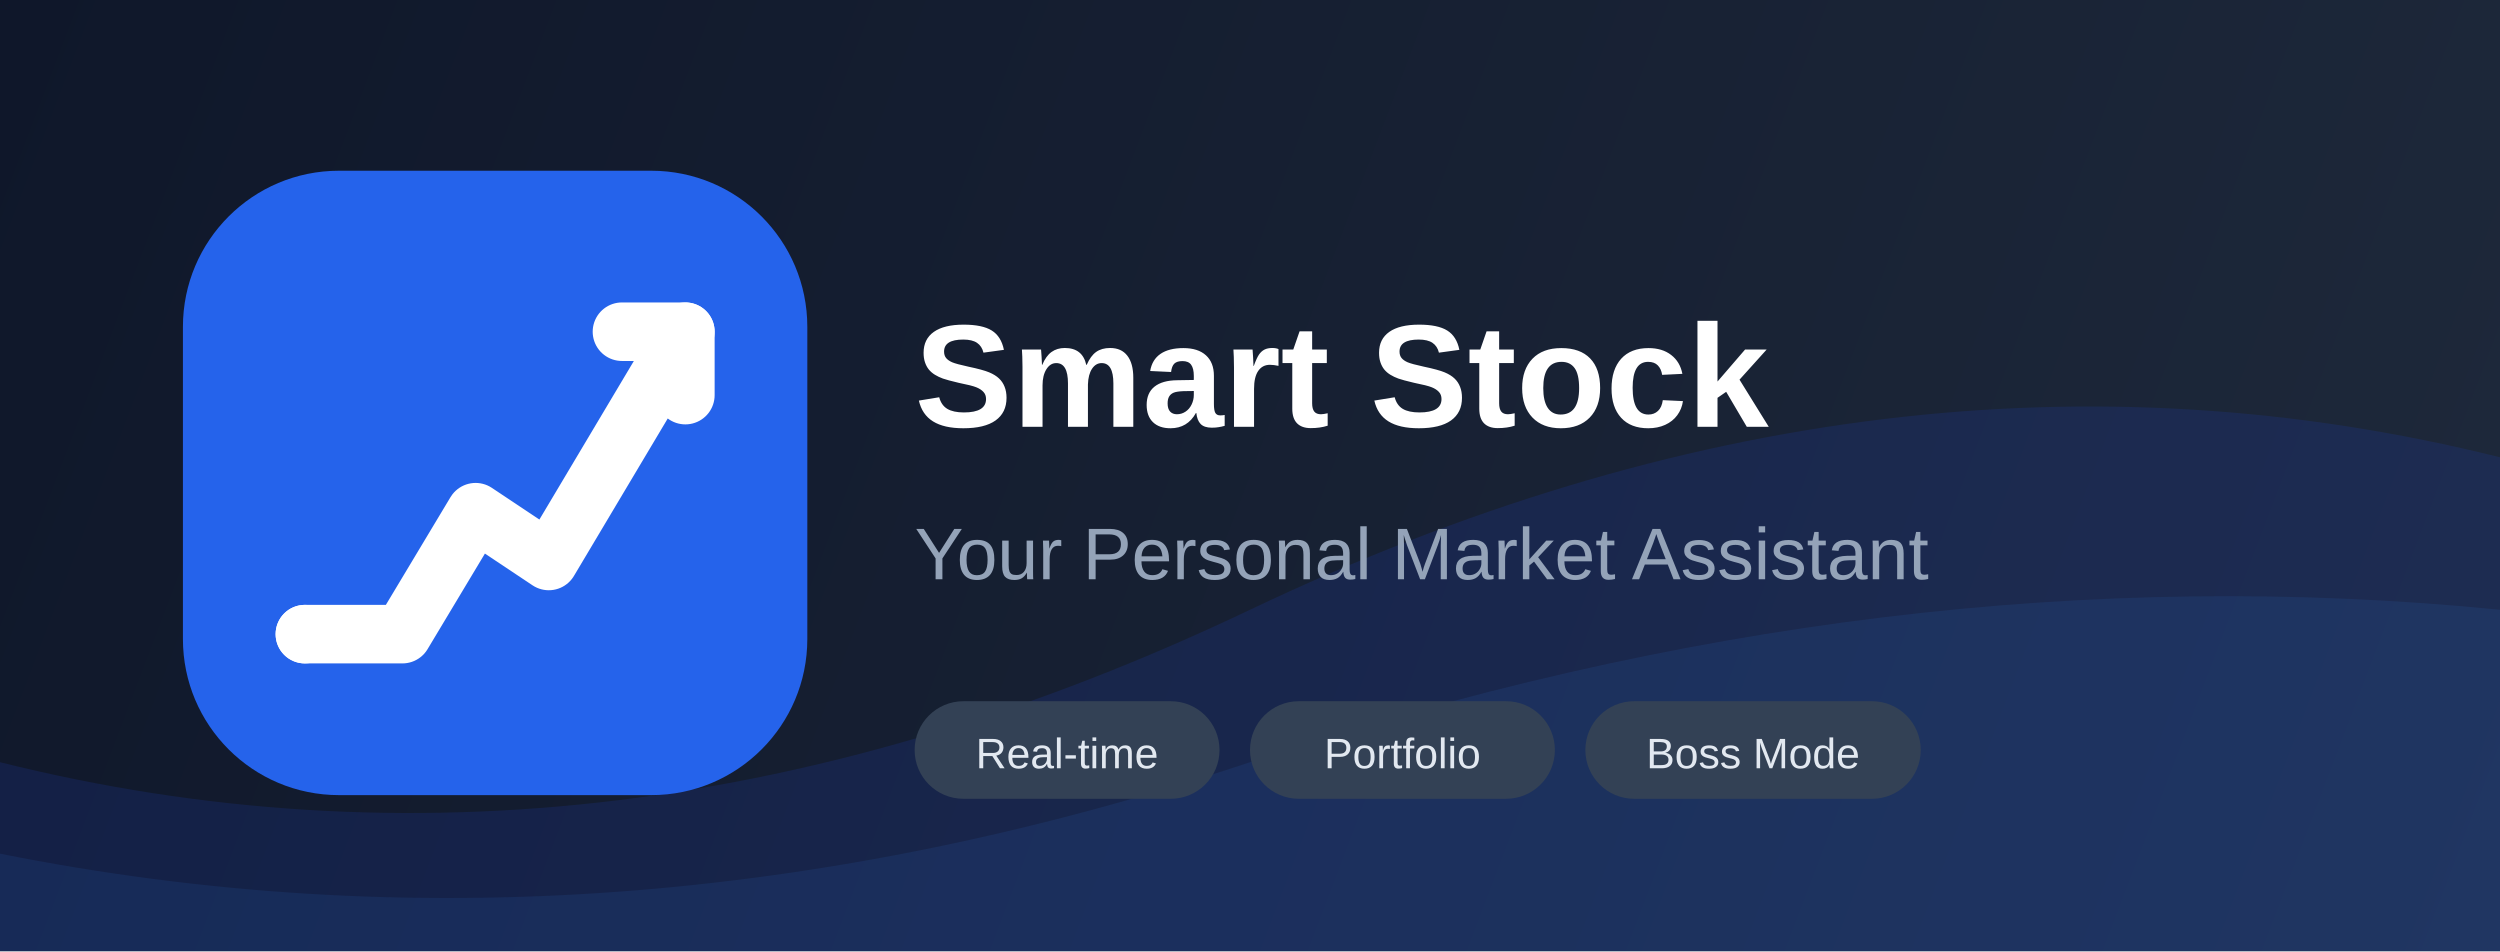
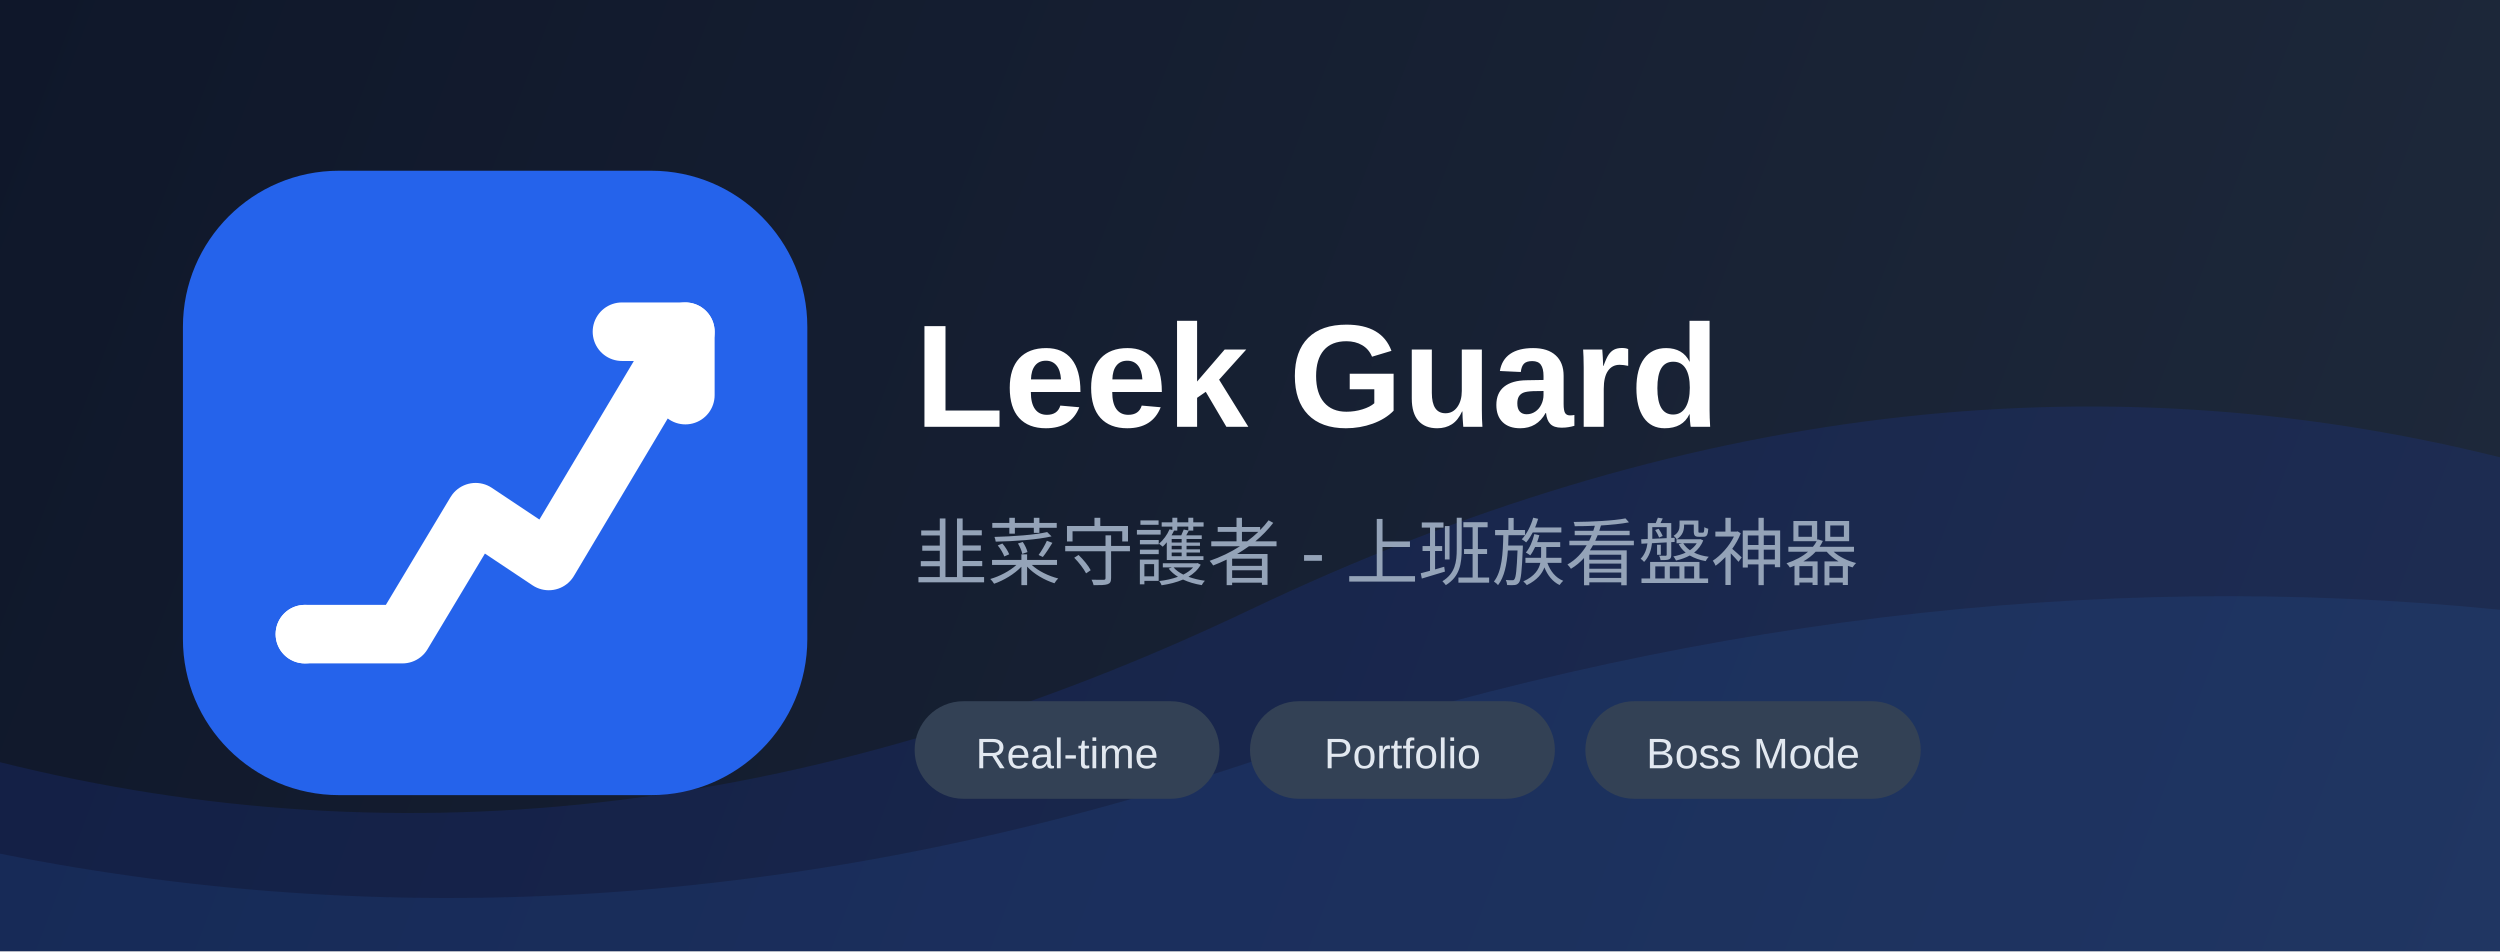
<svg xmlns="http://www.w3.org/2000/svg" width="820" height="312" viewBox="0 0 820 312" fill="none">
  <defs>
    <linearGradient id="bg-gradient" x1="0" y1="0" x2="820" y2="312" gradientUnits="userSpaceOnUse">
      <stop offset="0%" stop-color="#0f172a" />
      <stop offset="100%" stop-color="#1e293b" />
    </linearGradient>
  </defs>
  <rect width="820" height="312" fill="url(#bg-gradient)" />
  <path d="M0 250 Q 200 300 410 200 T 820 150 V 312 H 0 Z" fill="#1e40af" fill-opacity="0.2" />
  <path d="M0 280 Q 200 320 410 250 T 820 200 V 312 H 0 Z" fill="#3b82f6" fill-opacity="0.1" />
  <g transform="translate(60, 56) scale(0.4)">
    <rect width="512" height="512" rx="128" fill="#2563eb" />
    <path d="M100 380 L180 380 L240 280 L300 320 L412 132" stroke="white" stroke-width="48" stroke-linecap="round" stroke-linejoin="round" />
    <path d="M360 132 H412 V184" stroke="white" stroke-width="48" stroke-linecap="round" stroke-linejoin="round" />
    <circle cx="100" cy="380" r="24" fill="white" />
  </g>
-   <text x="300" y="140" font-family="Arial, sans-serif" font-weight="bold" font-size="48" fill="white">Smart Stock</text>
-   <text x="300" y="190" font-family="Arial, sans-serif" font-size="24" fill="#94a3b8">Your Personal Market Assistant</text>
+   <text x="300" y="140" font-family="Arial, sans-serif" font-weight="bold" font-size="48" fill="white">Leek Guard</text>
+   <text x="300" y="190" font-family="Arial, sans-serif" font-size="24" fill="#94a3b8">韭菜守護者 - 上班族看盤神器</text>
  <g transform="translate(300, 230)">
    <rect x="0" y="0" width="100" height="32" rx="16" fill="#334155" />
    <text x="50" y="22" font-family="Arial, sans-serif" font-size="14" fill="#e2e8f0" text-anchor="middle">Real-time</text>
    <rect x="110" y="0" width="100" height="32" rx="16" fill="#334155" />
    <text x="160" y="22" font-family="Arial, sans-serif" font-size="14" fill="#e2e8f0" text-anchor="middle">Portfolio</text>
    <rect x="220" y="0" width="110" height="32" rx="16" fill="#334155" />
    <text x="275" y="22" font-family="Arial, sans-serif" font-size="14" fill="#e2e8f0" text-anchor="middle">Boss Mode</text>
  </g>
</svg>
